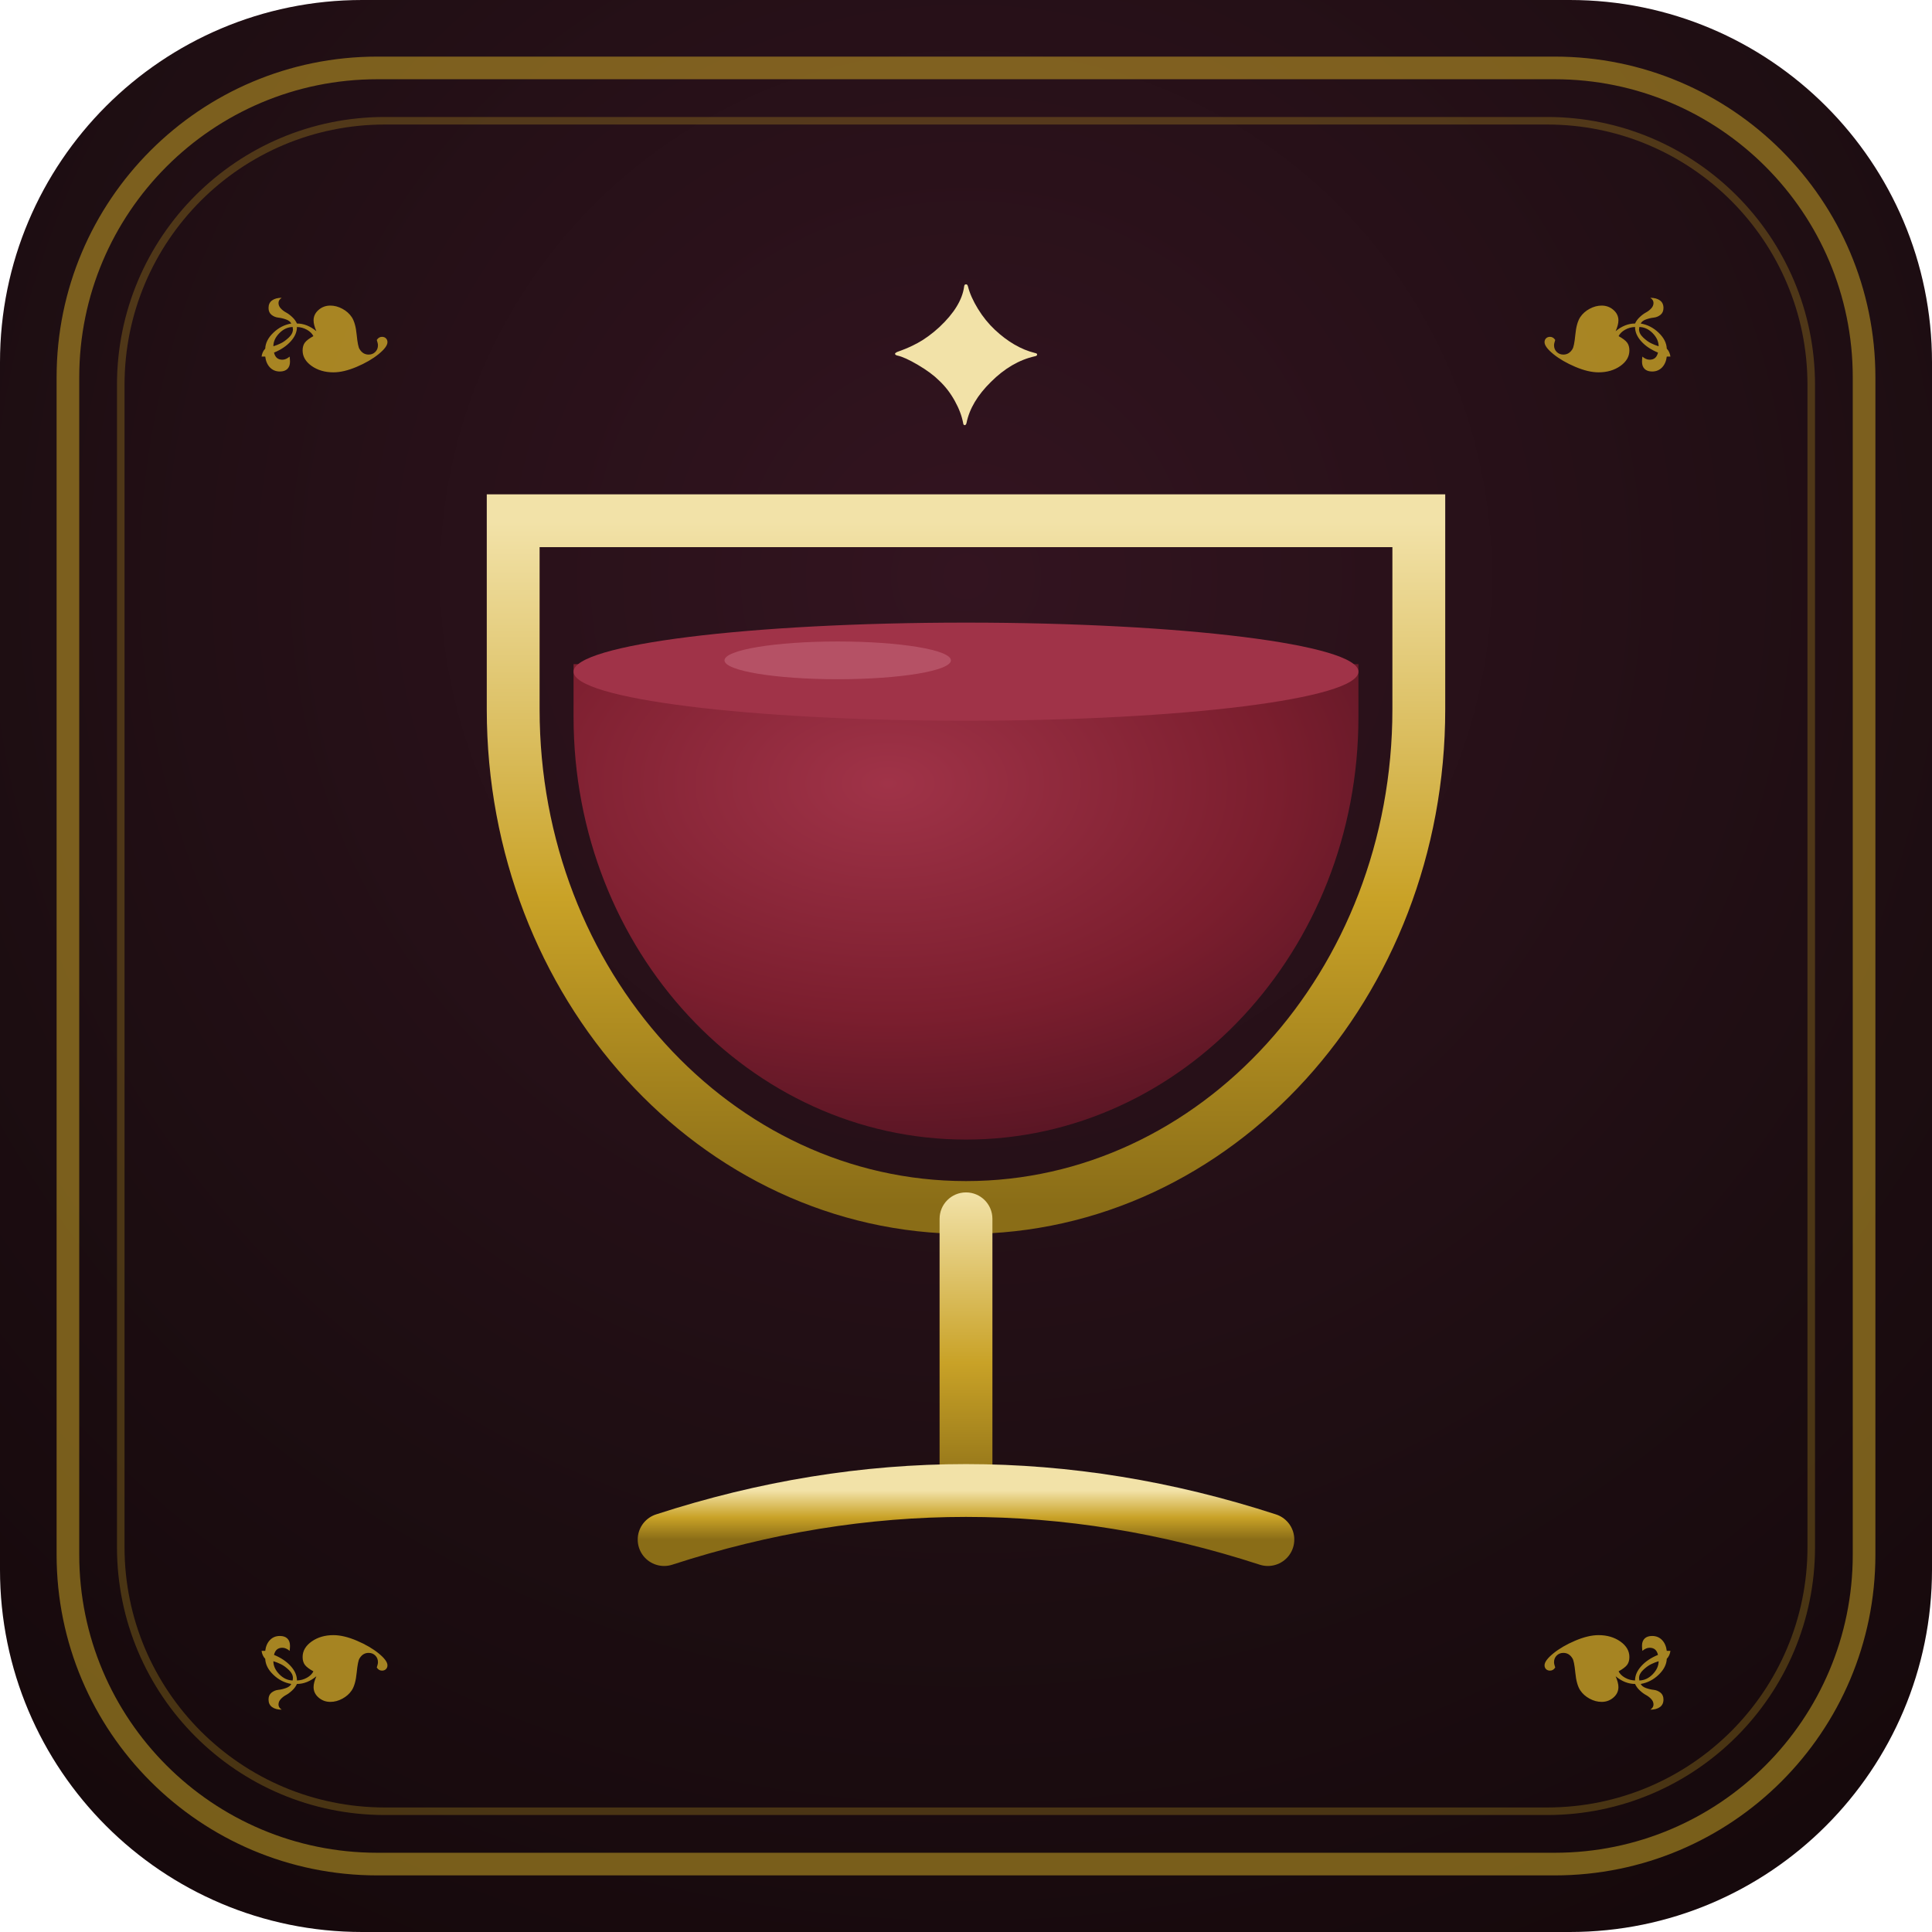
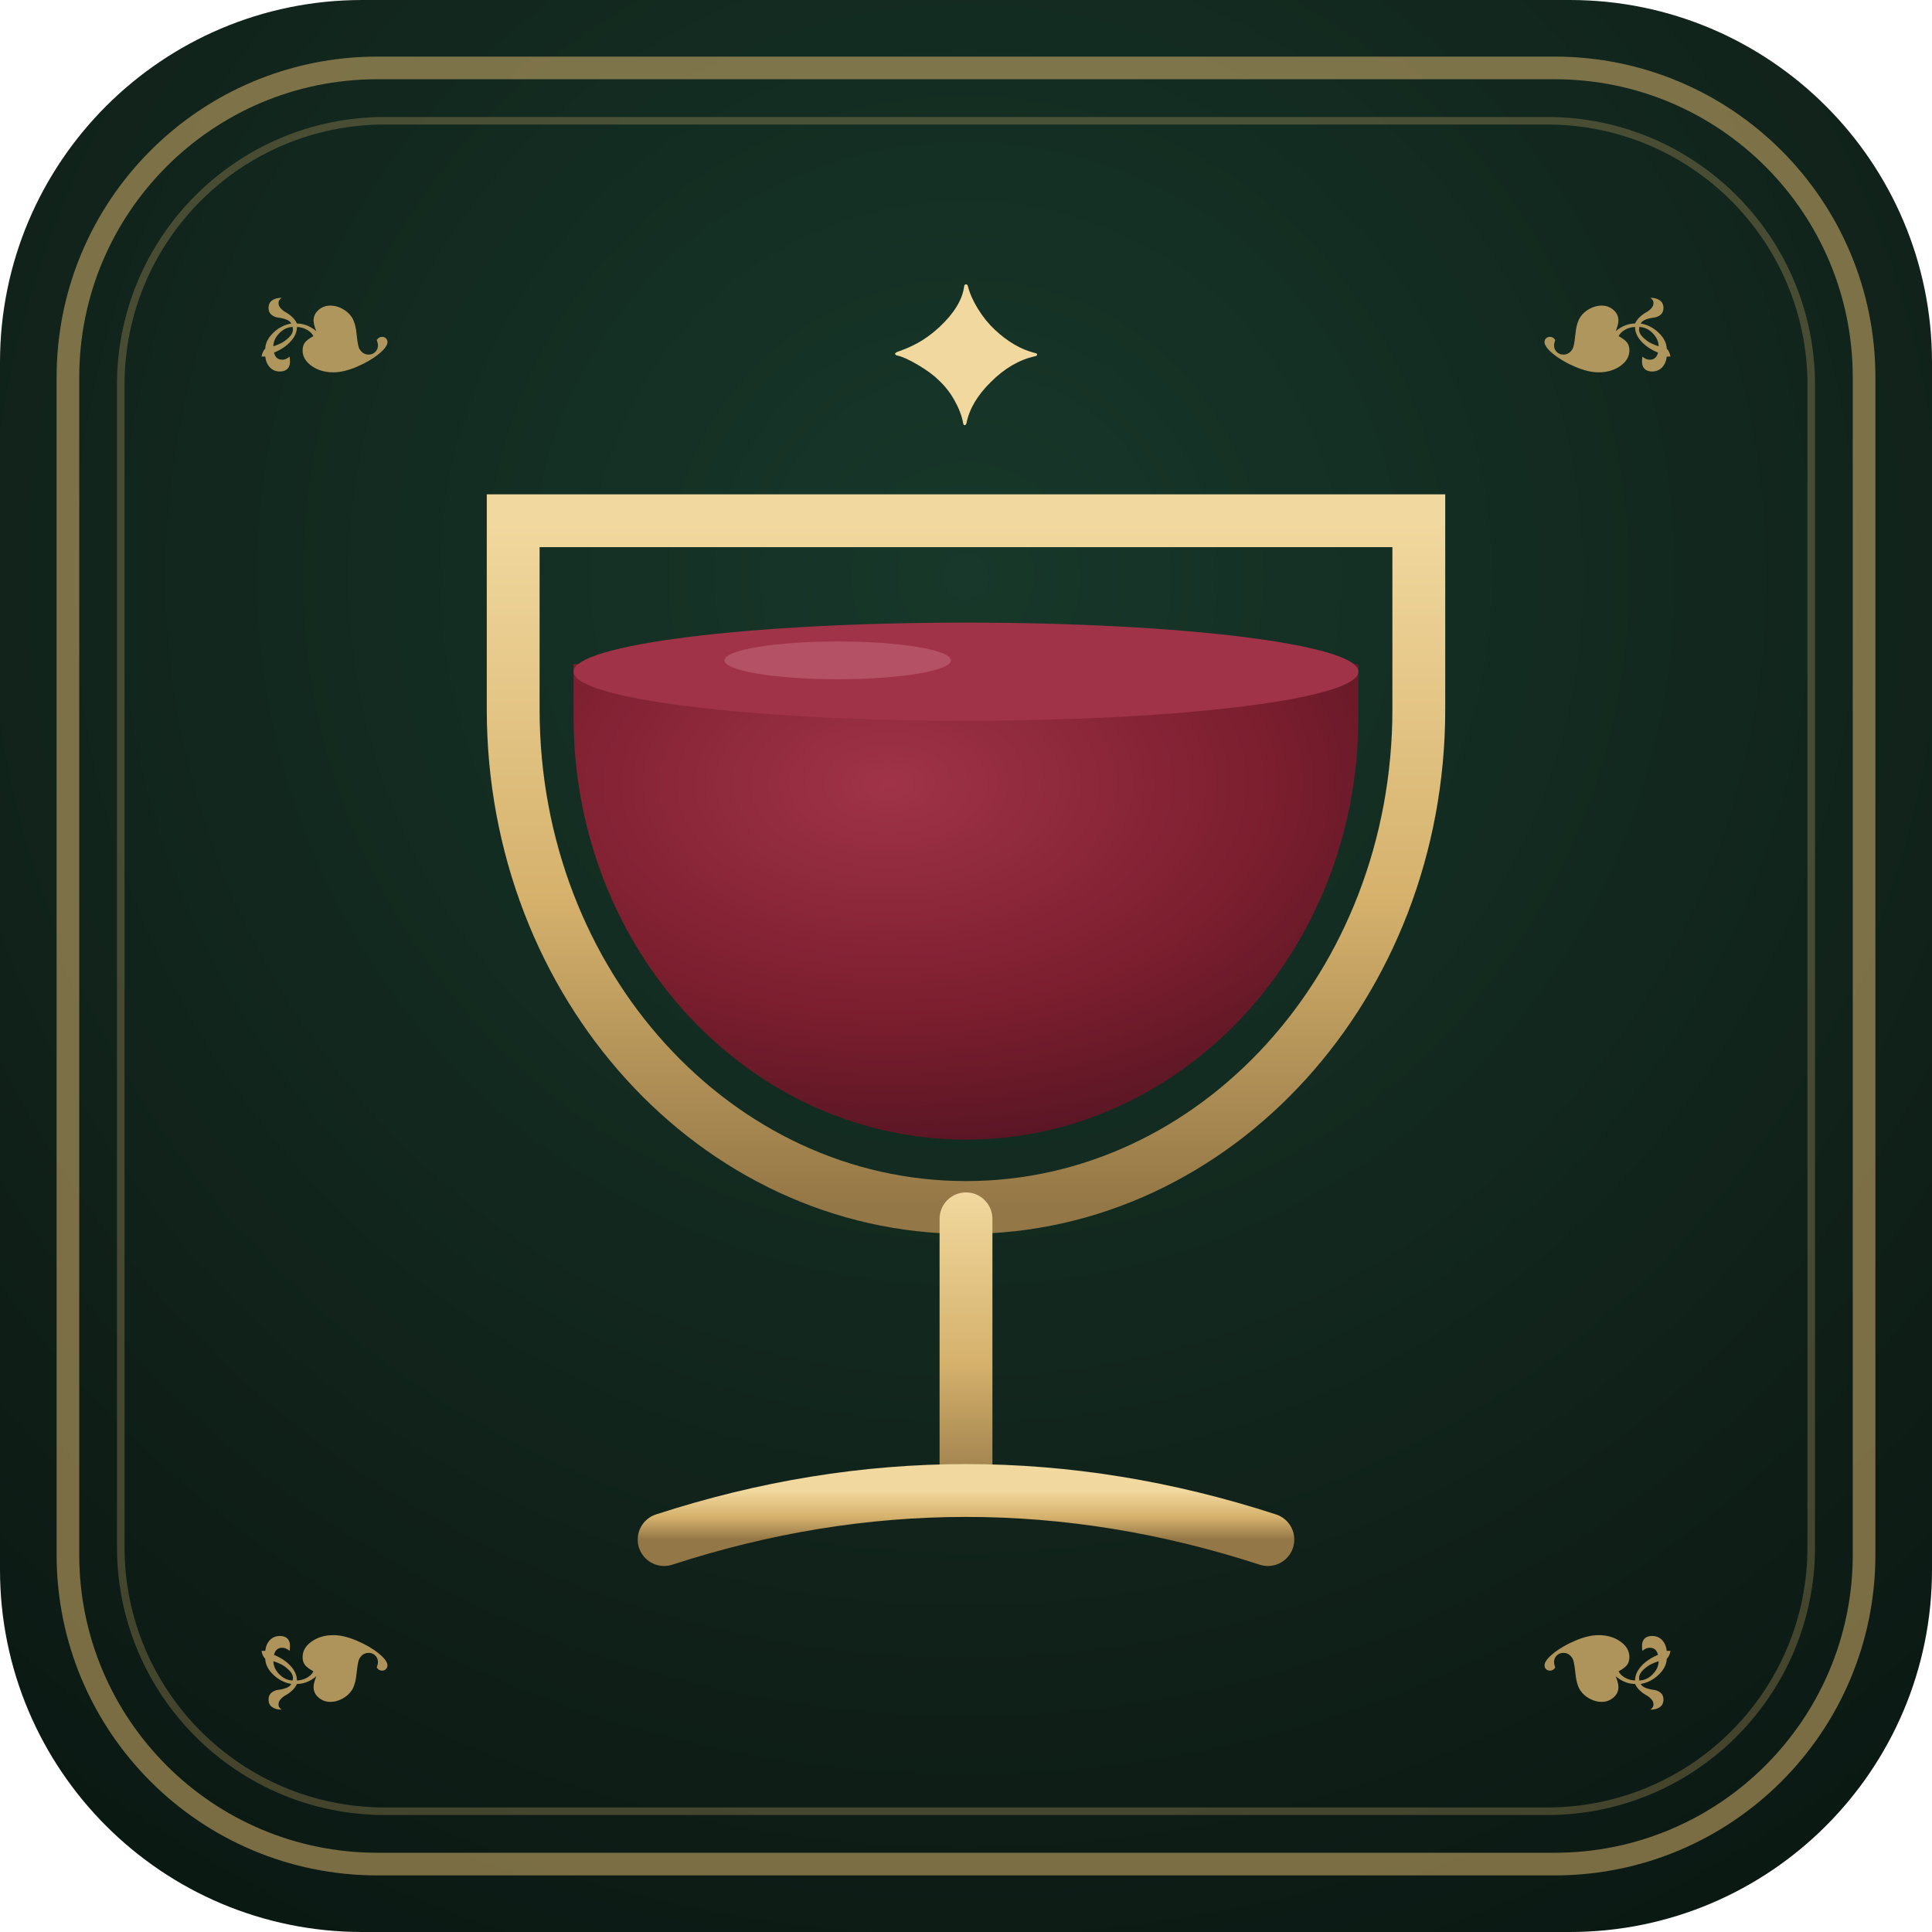
<svg xmlns="http://www.w3.org/2000/svg" viewBox="0 0 512 512">
  <defs>
    <radialGradient id="bg" cx="50%" cy="30%" r="90%">
-       <stop offset="0%" stop-color="#331420" />
-       <stop offset="60%" stop-color="#1c0d11" />
-       <stop offset="100%" stop-color="#130709" />
+       <stop offset="0%" stop-color="#17382a" />
+       <stop offset="60%" stop-color="#102119" />
+       <stop offset="100%" stop-color="#081510" />
    </radialGradient>
    <linearGradient id="gold" x1="0" y1="0" x2="0" y2="1">
-       <stop offset="0%" stop-color="#f2e2a8" />
-       <stop offset="55%" stop-color="#c9a227" />
-       <stop offset="100%" stop-color="#8a6d17" />
+       <stop offset="0%" stop-color="#f1d89e" />
+       <stop offset="55%" stop-color="#d5b16c" />
+       <stop offset="100%" stop-color="#947746" />
    </linearGradient>
    <radialGradient id="wine" cx="40%" cy="25%" r="90%">
      <stop offset="0%" stop-color="#a03348" />
      <stop offset="55%" stop-color="#7b1e2e" />
      <stop offset="100%" stop-color="#4a1220" />
    </radialGradient>
  </defs>
  <rect width="512" height="512" rx="96" fill="url(#bg)" />
-   <rect x="18" y="18" width="476" height="476" rx="82" fill="none" stroke="#c9a227" stroke-opacity=".55" stroke-width="6" />
-   <rect x="32" y="32" width="448" height="448" rx="70" fill="none" stroke="#c9a227" stroke-opacity=".28" stroke-width="2" />
-   <g fill="#c9a227" fill-opacity=".8" font-family="Georgia,serif" font-size="44" text-anchor="middle">
+   <rect x="18" y="18" width="476" height="476" rx="82" fill="none" stroke="#d5b16c" stroke-opacity=".55" stroke-width="6" />
+   <rect x="32" y="32" width="448" height="448" rx="70" fill="none" stroke="#d5b16c" stroke-opacity=".28" stroke-width="2" />
+   <g fill="#d5b16c" fill-opacity=".8" font-family="Georgia,serif" font-size="44" text-anchor="middle">
    <text x="86" y="104">❧</text>
    <text x="426" y="104" transform="scale(-1,1) translate(-852,0)">❧</text>
    <text x="86" y="452" transform="scale(1,-1) translate(0,-880)">❧</text>
    <text x="426" y="452" transform="scale(-1,-1) translate(-852,-880)">❧</text>
  </g>
  <g>
    <path d="M136 138 h240 v50 a120 132 0 0 1 -240 0 z" fill="none" stroke="url(#gold)" stroke-width="14" />
    <path d="M152 176 h208 v14 a104 112 0 0 1 -208 0 z" fill="url(#wine)" />
    <ellipse cx="256" cy="178" rx="104" ry="13" fill="#a03348" />
    <ellipse cx="222" cy="175" rx="30" ry="5" fill="#c76a7d" opacity=".55" />
    <rect x="249" y="316" width="14" height="82" rx="7" fill="url(#gold)" />
    <path d="M176 408 q80 -26 160 0" fill="none" stroke="url(#gold)" stroke-width="14" stroke-linecap="round" />
  </g>
-   <text x="256" y="112" font-family="Georgia,serif" font-size="52" fill="#f2e2a8" text-anchor="middle">✦</text>
+   <text x="256" y="112" font-family="Georgia,serif" font-size="52" fill="#f1d89e" text-anchor="middle">✦</text>
</svg>
